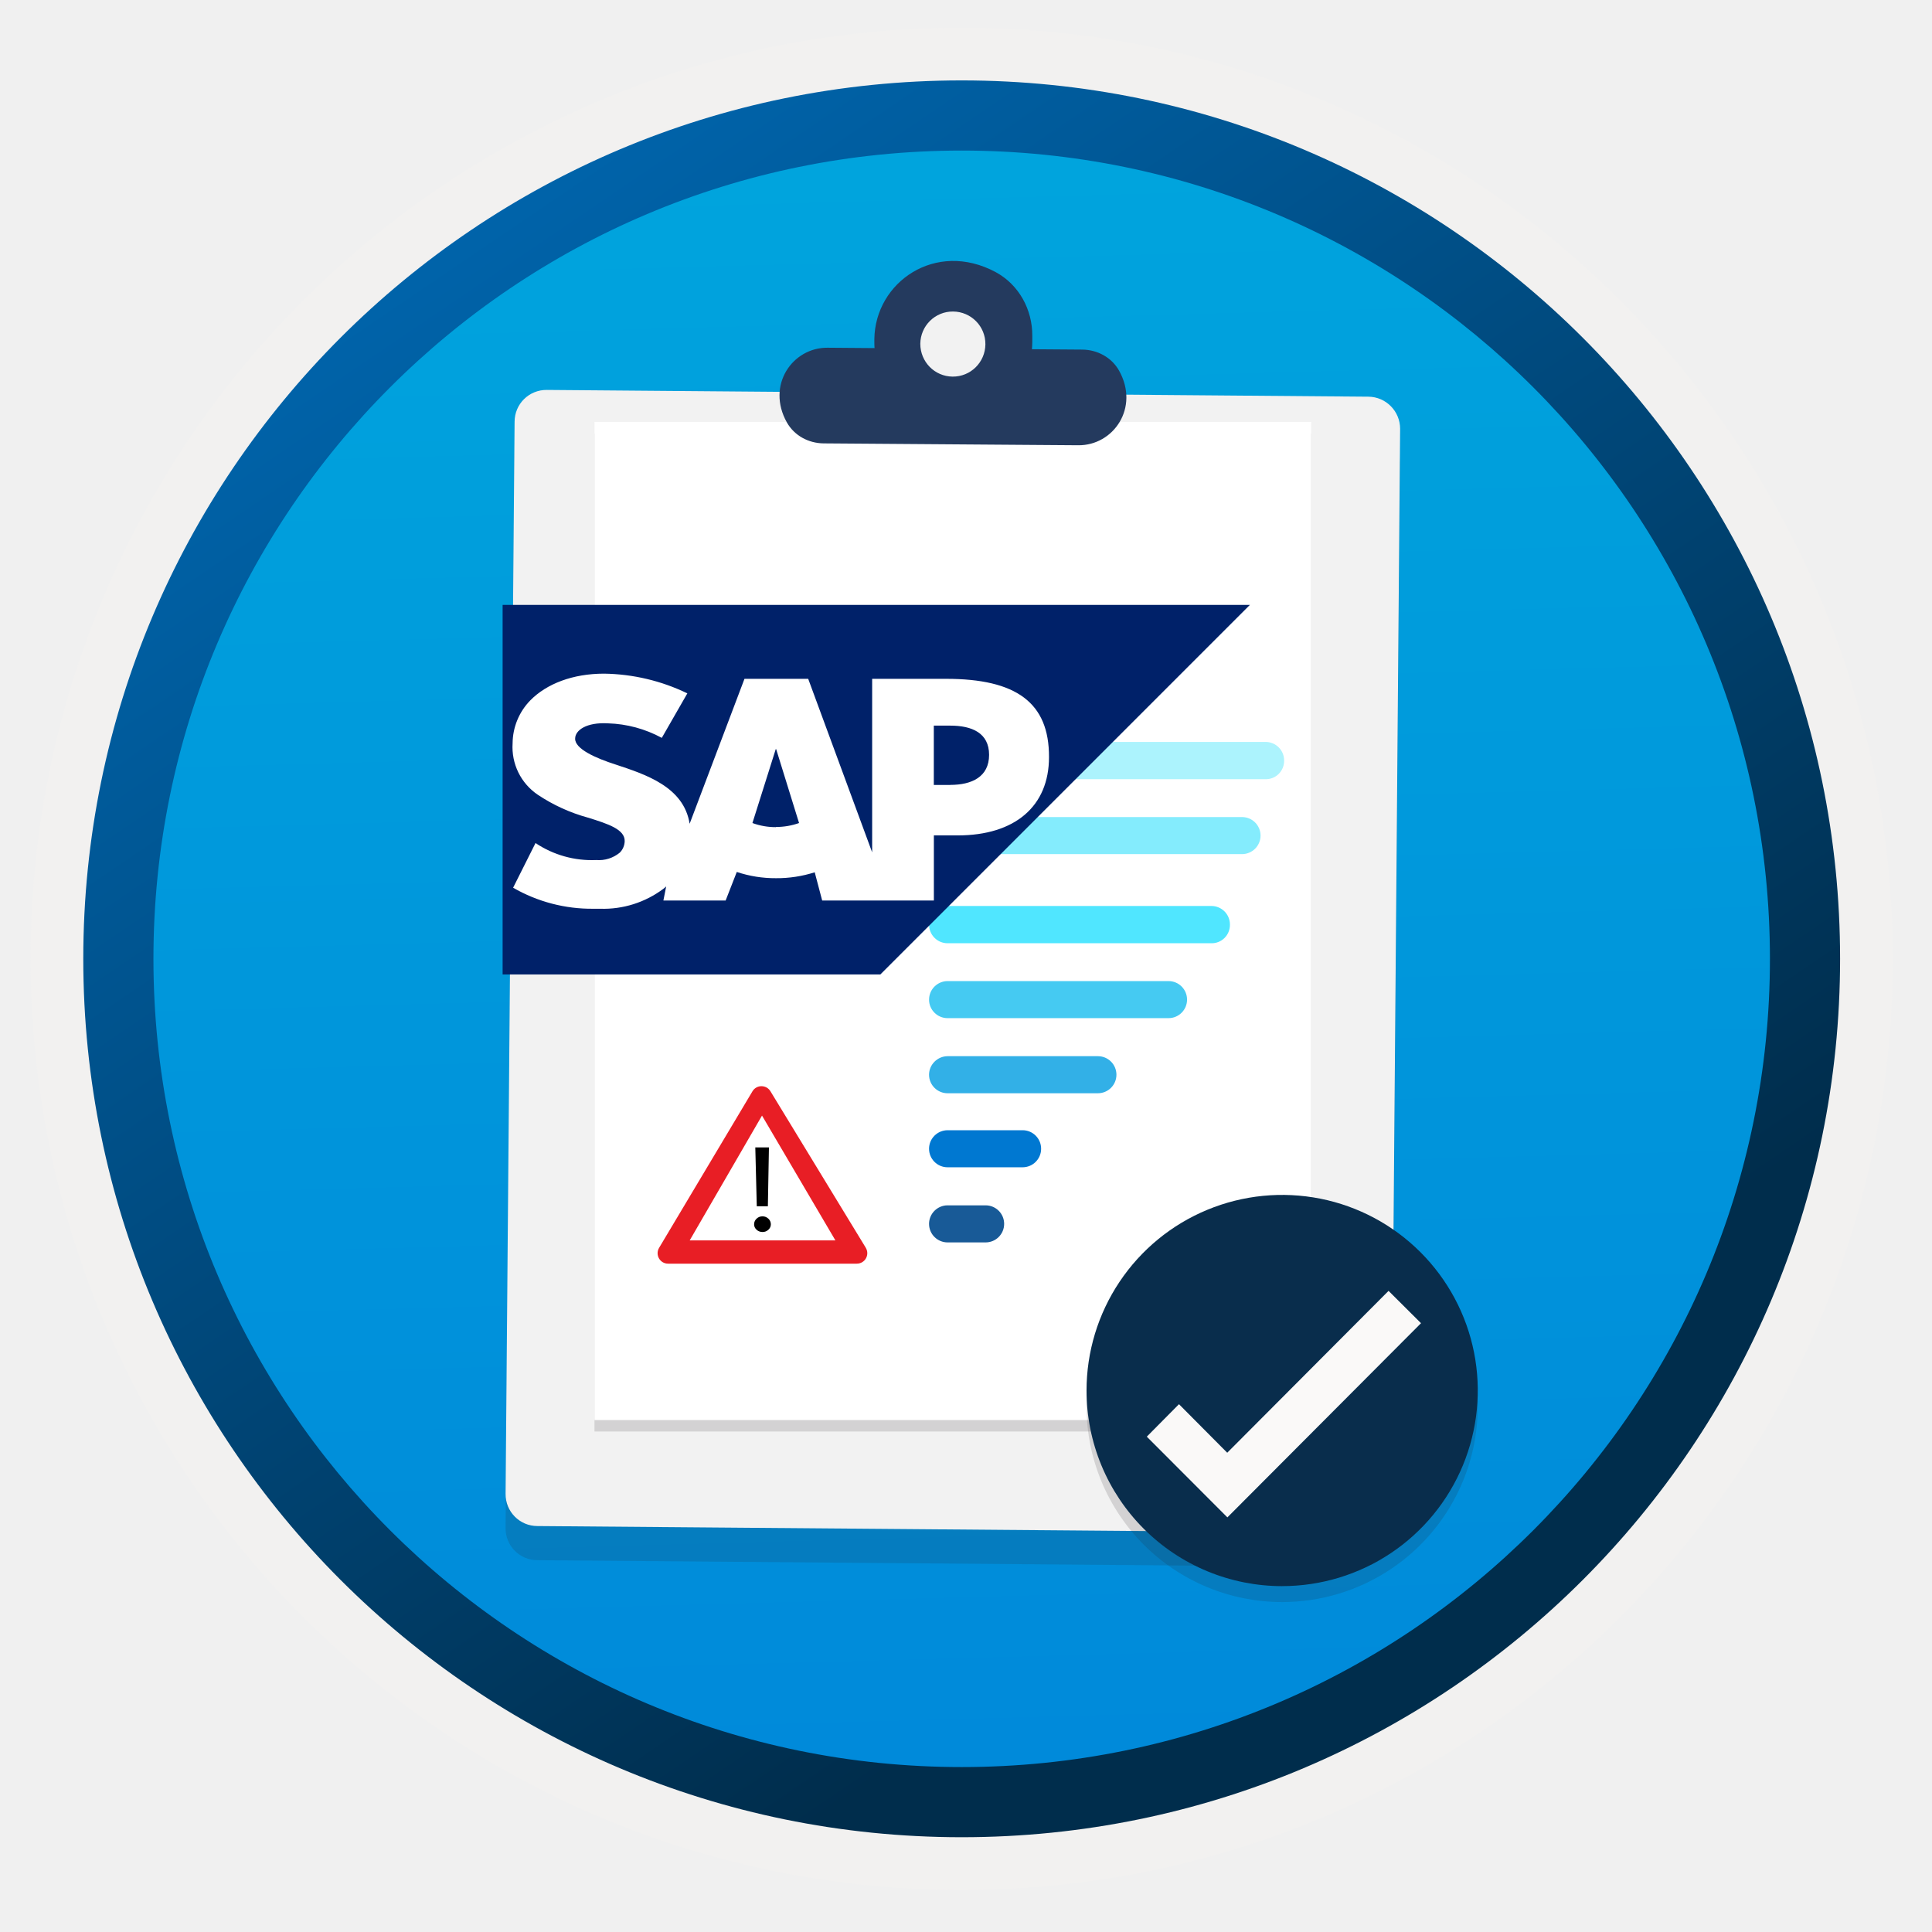
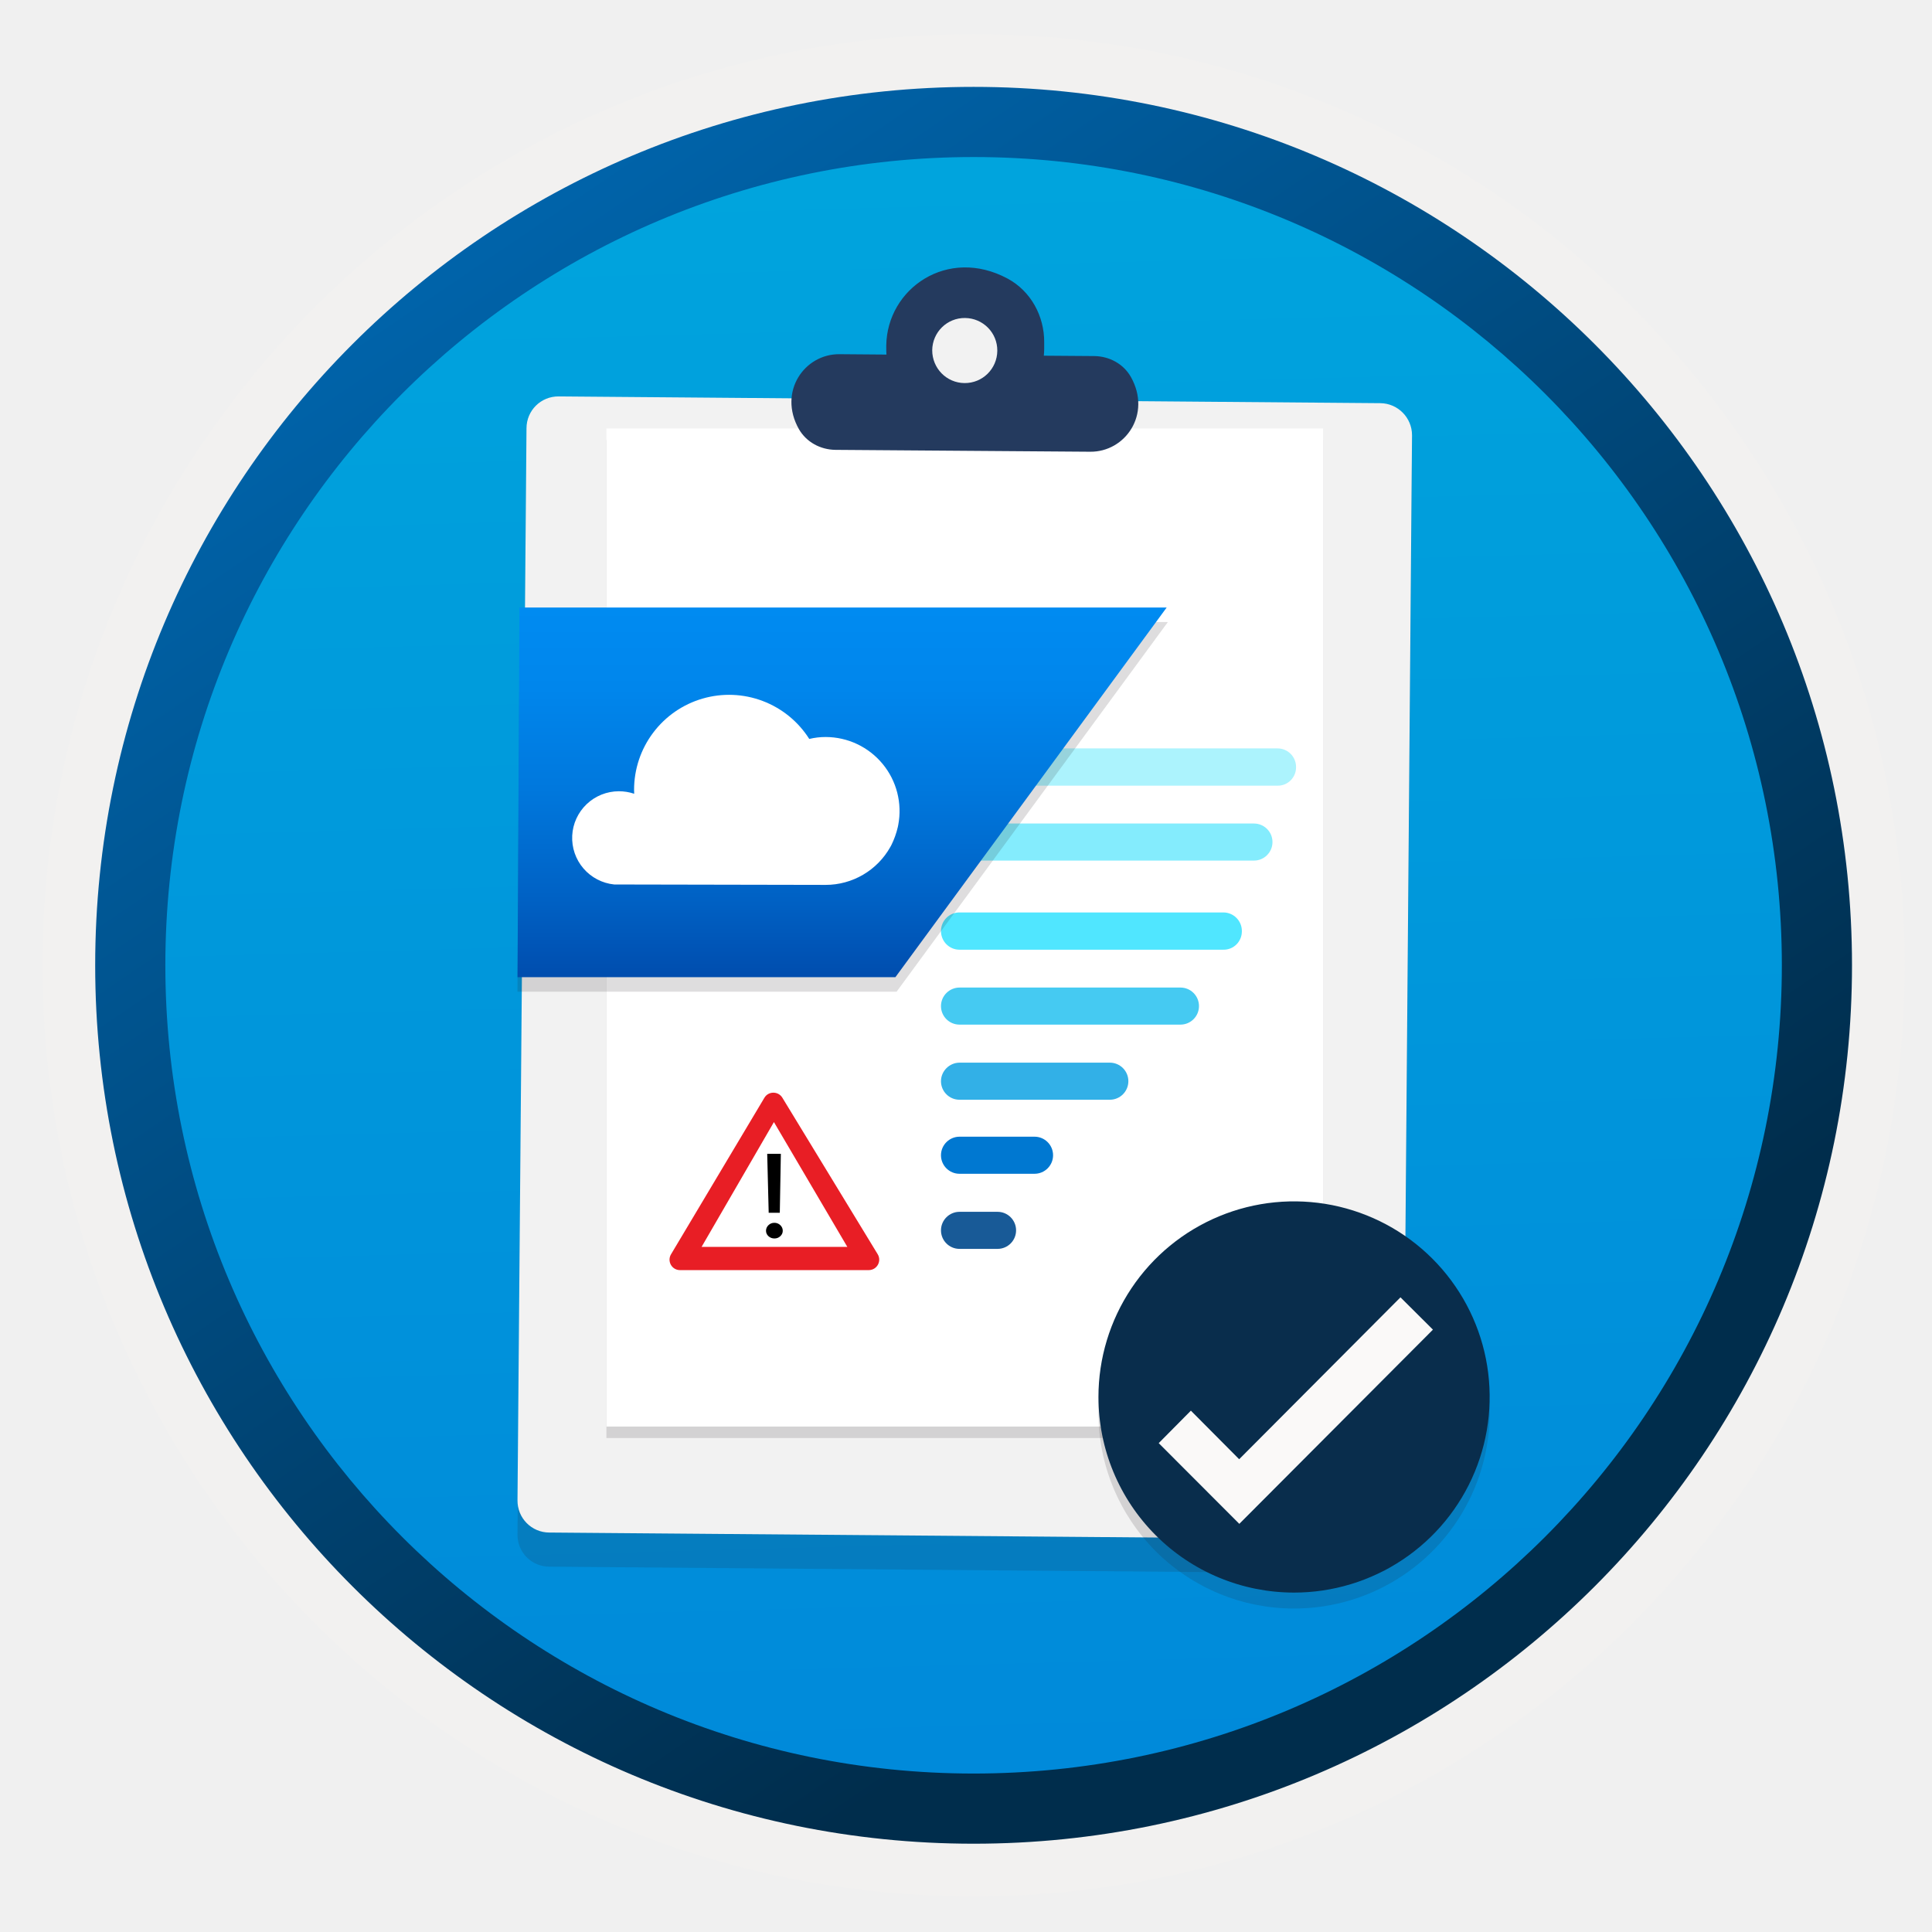
<svg xmlns="http://www.w3.org/2000/svg" width="103" height="103" viewBox="0 0 103 103" fill="none">
-   <path d="M51.27 97.927c-25.85 0-46.81-20.95-46.81-46.81 0-25.86 20.96-46.81 46.81-46.81S98.08 25.267 98.08 51.117c0 25.85-20.96 46.81-46.81 46.81z" fill="url(#paint0_linear_20484)" />
-   <path fill-rule="evenodd" clip-rule="evenodd" d="M97.17 51.117c0 25.35-20.55 45.9-45.9 45.9-25.35 0-45.9-20.55-45.9-45.9 0-25.35 20.55-45.9 45.9-45.9 25.35 0 45.9 20.55 45.9 45.9zM51.27 1.477c27.42 0 49.64 22.22 49.64 49.64S78.68 100.757 51.27 100.757c-27.42 0-49.64-22.23-49.64-49.64 0-27.42 22.22-49.64 49.64-49.64z" fill="#F2F1F0" />
-   <path fill-rule="evenodd" clip-rule="evenodd" d="M94.36 51.117c0 23.8-19.29 43.09-43.09 43.09-23.8 0-43.09-19.29-43.09-43.09 0-23.8 19.29-43.09 43.09-43.09S94.36 27.317 94.36 51.117zM51.27 4.287c25.86 0 46.83 20.97 46.83 46.83s-20.97 46.83-46.83 46.83-46.83-20.97-46.83-46.83S25.4 4.287 51.27 4.287z" fill="url(#paint1_linear_20484)" />
-   <path opacity=".15" d="M72.944 22.958l-43.8-.36c-.95-.01-1.72.75-1.72 1.7l-.47 57.16c-.01.95.75 1.72 1.7 1.72l43.8.36c.95.01 1.72-.75 1.72-1.7l.47-57.16c-.01-.94-.77-1.71-1.7-1.72z" fill="#1F1D20" />
-   <path d="M72.954 21.148l-43.8-.36c-.95-.01-1.72.75-1.72 1.7l-.48 57.15c-.01.95.75 1.72 1.7 1.72l43.8.36c.95.01 1.72-.75 1.72-1.7l.47-57.16c0-.93-.75-1.7-1.69-1.71z" fill="#F2F2F2" />
-   <path opacity=".15" d="M69.904 23.108h-38.21v53.21h38.21v-53.21z" fill="#1F1D20" />
-   <path d="M69.904 22.498h-38.21v53.21h38.21v-53.21z" fill="#fff" />
-   <path fill-rule="evenodd" clip-rule="evenodd" d="M53.084 14.508c1.24.67 1.96 2 1.95 3.4v.34c0 .13-.01.24-.02.37l2.69.02c.8.01 1.55.41 1.95 1.11 1.12 1.99-.3 4.01-2.17 3.99l-13.58-.1c-.8-.01-1.55-.41-1.95-1.11-1.12-1.99.3-4.01 2.17-3.99l2.5.02c-.01-.12-.01-.24-.01-.37v-.11c.04-3.04 3.27-5.29 6.47-3.57z" fill="#243A5E" />
-   <path d="M50.784 20.078c.96.01 1.74-.76 1.75-1.72.01-.96-.76-1.74-1.72-1.75-.96-.01-1.74.76-1.75 1.72 0 .96.76 1.74 1.72 1.75z" fill="#F2F2F2" />
-   <path d="M68.466 49.287c0-.546-.442-.988-.988-.988h-2.028c-.546 0-.988.442-.988.988 0 .546.442.988.988.988h2.028c.551 0 .988-.442.988-.988zM68.466 53.292c0-.546-.442-.988-.988-.988h-6.292c-.546 0-.988.442-.988.988s.442.988.988.988h6.292c.551 0 .988-.442.988-.988zM68.466 61.233c0-.546-.442-.988-.988-.988H54.476c-.546 0-.988.442-.988.988 0 .546.442.988.988.988h12.996c.556 0 .993-.442.993-.988zM68.466 57.228c0-.546-.442-.988-.988-.988h-8.004c-.546 0-.988.442-.988.988 0 .546.442.988.988.988h8.014c.541 0 .978-.447.978-.988zM68.466 65.248c0-.556-.442-.999-.988-.999H50.523c-.546-.01-.988.432-.988.978v.01c0 .546.442.988.988.988h16.954c.551.01.988-.432.988-.978z" fill="#fff" />
-   <path d="M49.53 65.248c0 .546.442.988.988.988h2.028c.546 0 .988-.442.988-.988 0-.546-.442-.988-.988-.988h-2.028c-.541 0-.988.442-.988.988z" fill="#185A97" />
-   <path d="M49.53 61.243c0 .546.442.988.988.988h3.999c.546 0 .988-.442.988-.988 0-.546-.442-.988-.988-.988h-3.994c-.546 0-.993.442-.993.988z" fill="#0078D1" />
-   <path d="M49.53 53.292c0 .546.442.988.988.988h11.779c.546 0 .988-.442.988-.988s-.442-.988-.988-.988H50.524c-.546 0-.993.442-.993.988z" fill="#45CAF2" />
-   <path d="M49.53 57.296c0 .546.442.988.988.988h8.014c.546 0 .988-.442.988-.988s-.442-.988-.988-.988h-8.009c-.546 0-.993.452-.993.988z" fill="#32B0E7" />
-   <path d="M49.53 49.288c0 .556.442.999.988.999h14.065c.546.01.988-.432.988-.978v-.021c0-.546-.442-.988-.988-.988H50.518c-.541-.005-.988.442-.988.988z" fill="#50E6FF" />
-   <path d="M68.466 40.542c0-.546-.442-.988-.988-.988h-2.028c-.546 0-.988.442-.988.988 0 .546.442.988.988.988h2.028c.551 0 .988-.442.988-.988zM68.466 44.547c0-.546-.442-.988-.988-.988h-3.994c-.546 0-.988.442-.988.988 0 .546.442.988.988.988h3.994c.551 0 .988-.442.988-.988z" fill="#fff" />
-   <path d="M49.53 44.547c0 .546.442.988.988.988h15.697c.546 0 .988-.442.988-.988 0-.546-.442-.988-.988-.988H50.524c-.546 0-.993.442-.993.988z" fill="#84ECFD" />
-   <path d="M49.53 40.542c0 .556.442.999.988.999h16.954c.546.01.988-.432.988-.978v-.021c0-.546-.442-.988-.988-.988H50.518c-.541-.005-.988.442-.988.988z" fill="#ACF3FD" />
-   <path opacity=".15" d="M68.355 85.41c2.063 0 4.079-.612 5.794-1.758 1.715-1.146 3.051-2.775 3.841-4.68.789-1.906.996-4.002.594-6.025s-1.396-3.881-2.855-5.34c-1.458-1.458-3.316-2.451-5.339-2.854-2.023-.402-4.12-.196-6.026.593-1.906.789-3.534 2.126-4.68 3.841-1.146 1.715-1.758 3.731-1.758 5.794 0 1.369.269 2.726.793 3.991.524 1.265 1.293 2.415 2.261 3.383.968.968 2.118 1.736 3.383 2.261 1.265.524 2.622.794 3.991.794z" fill="#1F1D20" />
-   <path d="M68.355 84.56c2.063 0 4.079-.612 5.794-1.757 1.715-1.146 3.051-2.775 3.841-4.68.789-1.906.996-4.003.594-6.025-.402-2.023-1.396-3.881-2.855-5.34-1.458-1.458-3.316-2.452-5.339-2.854-2.023-.402-4.12-.196-6.026.594-1.906.789-3.534 2.126-4.68 3.841-1.146 1.715-1.758 3.731-1.758 5.794 0 1.369.27 2.725.794 3.991.524 1.265 1.292 2.415 2.261 3.383.968.968 2.118 1.736 3.383 2.26 1.265.524 2.622.794 3.991.794z" fill="#092D4C" />
-   <path d="M74.028 68.819l-8.601 8.63-2.573-2.588-1.715 1.731 4.296 4.304 10.323-10.353-1.73-1.723z" fill="#FAF9F8" />
-   <path fill-rule="evenodd" clip-rule="evenodd" d="M26.796 51.95h20.139L66.635 32.249H26.796v19.701z" fill="#002169" />
-   <path fill-rule="evenodd" clip-rule="evenodd" d="M50.437 36.19h-3.94v9.251l-3.41-9.251h-3.397l-2.924 7.727c-.311-1.97-2.342-2.627-3.94-3.156-1.055-.337-2.189-.836-2.163-1.388 0-.438.6-.876 1.751-.81 1.003.03 1.986.296 2.868.775l1.362-2.373c-1.385-.67-2.901-1.029-4.439-1.051-1.668 0-3.065.538-3.94 1.431-.595.612-.931 1.431-.937 2.285-.035.534.071 1.069.306 1.55.236.481.594.891 1.038 1.191.818.546 1.718.957 2.666 1.217 1.09.337 1.979.63 1.966 1.256-.006.228-.098.446-.258.609-.352.292-.805.435-1.261.398-1.147.05-2.281-.267-3.235-.906l-1.195 2.382c1.301.75 2.78 1.137 4.282 1.121h.355c1.215.04 2.408-.337 3.38-1.068.052-.039.096-.079.144-.123l-.149.753h3.318l.595-1.524c.674.225 1.381.338 2.093.333.7.005 1.396-.102 2.062-.315l.398 1.506h5.954v-3.472h1.265c3.064 0 4.873-1.559 4.873-4.172.013-2.907-1.747-4.176-5.486-4.176zm-9.067 7.907c-.428.003-.854-.071-1.256-.219l1.243-3.94h.022l1.221 3.94c-.395.14-.811.211-1.23.21v.009zm9.29-2.25h-.876V38.685h.876c1.151 0 2.071.385 2.071 1.558s-.919 1.602-2.071 1.602" fill="#fff" />
-   <path d="M40.418 58.523l4.809 8.183s-9.215-.034-9.132-.151c.079-.117 4.323-8.032 4.323-8.032z" fill="#fff" />
-   <path d="M46.157 66.521l-5.084-8.345c-.218-.358-.742-.358-.957.004l-4.978 8.345c-.222.373.045.844.478.844h10.062c.437 0 .704-.474.478-.847zm-9.388-.392l3.856-6.654 3.913 6.654h-7.769z" fill="#E81E25" />
-   <path d="M40.651 65.681c-.124 0-.23-.042-.316-.12-.087-.079-.132-.177-.132-.29 0-.117.045-.218.132-.301.087-.083.192-.124.316-.124.12 0 .222.041.313.124.087.083.132.185.132.301 0 .113-.045.211-.132.29-.09.083-.192.12-.313.12zm.343-4.511l-.057 3.141h-.591L40.267 61.17h.727z" fill="#000" />
+   <path d="M51.905 98.272C26.055 98.272 5.095 77.323 5.095 51.462C5.095 25.602 26.055 4.652 51.905 4.652C77.755 4.652 98.715 25.613 98.715 51.462C98.715 77.312 77.755 98.272 51.905 98.272Z" fill="url(#paint0_linear_533_6759)" />
+   <path fill-rule="evenodd" clip-rule="evenodd" d="M97.805 51.462C97.805 76.812 77.255 97.362 51.905 97.362C26.555 97.362 6.005 76.812 6.005 51.462C6.005 26.112 26.555 5.562 51.905 5.562C77.255 5.562 97.805 26.112 97.805 51.462ZM51.905 1.822C79.325 1.822 101.545 24.042 101.545 51.462C101.545 78.882 79.315 101.102 51.905 101.102C24.485 101.102 2.265 78.872 2.265 51.462C2.265 24.042 24.485 1.822 51.905 1.822Z" fill="#F2F1F0" />
+   <path fill-rule="evenodd" clip-rule="evenodd" d="M94.995 51.462C94.995 75.262 75.705 94.552 51.905 94.552C28.105 94.552 8.815 75.262 8.815 51.462C8.815 27.662 28.105 8.372 51.905 8.372C75.705 8.372 94.995 27.662 94.995 51.462ZM51.905 4.632C77.765 4.632 98.735 25.602 98.735 51.462C98.735 77.322 77.765 98.293 51.905 98.293C26.045 98.293 5.075 77.322 5.075 51.462C5.075 25.602 26.035 4.632 51.905 4.632Z" fill="url(#paint1_linear_533_6759)" />
+   <path opacity="0.15" d="M73.579 23.303L29.779 22.944C28.829 22.933 28.059 23.694 28.059 24.643L27.589 81.803C27.579 82.754 28.339 83.523 29.289 83.523L73.089 83.883C74.039 83.894 74.809 83.133 74.809 82.183L75.279 25.023C75.269 24.084 74.509 23.314 73.579 23.303Z" fill="#1F1D20" />
+   <path d="M73.589 21.494L29.789 21.134C28.839 21.123 28.069 21.884 28.069 22.834L27.589 79.984C27.579 80.933 28.339 81.704 29.289 81.704L73.089 82.064C74.039 82.073 74.809 81.314 74.809 80.364L75.279 23.203C75.279 22.273 74.529 21.503 73.589 21.494Z" fill="#F2F2F2" />
+   <path opacity="0.15" d="M70.539 23.454H32.329V76.664H70.539V23.454Z" fill="#1F1D20" />
+   <path d="M70.539 22.843H32.329V76.053H70.539V22.843Z" fill="white" />
+   <path fill-rule="evenodd" clip-rule="evenodd" d="M53.719 14.853C54.959 15.523 55.679 16.853 55.669 18.253V18.593C55.669 18.723 55.659 18.833 55.649 18.963L58.339 18.983C59.139 18.993 59.889 19.393 60.289 20.093C61.409 22.083 59.989 24.103 58.119 24.083L44.539 23.983C43.739 23.973 42.989 23.573 42.589 22.873C41.469 20.883 42.889 18.863 44.759 18.883L47.259 18.903C47.249 18.783 47.249 18.663 47.249 18.533V18.423C47.289 15.383 50.519 13.133 53.719 14.853Z" fill="#243A5E" />
+   <path d="M51.419 20.423C52.379 20.433 53.159 19.663 53.169 18.703C53.179 17.743 52.409 16.963 51.449 16.953C50.489 16.943 49.709 17.713 49.699 18.673C49.699 19.633 50.459 20.413 51.419 20.423Z" fill="#F2F2F2" />
+   <path d="M69.101 49.633C69.101 49.086 68.659 48.644 68.113 48.644H66.085C65.539 48.644 65.097 49.086 65.097 49.633C65.097 50.178 65.539 50.621 66.085 50.621H68.113C68.664 50.621 69.101 50.178 69.101 49.633Z" fill="white" />
+   <path d="M69.102 53.637C69.102 53.091 68.659 52.649 68.113 52.649H61.821C61.275 52.649 60.833 53.091 60.833 53.637C60.833 54.183 61.275 54.625 61.821 54.625H68.113C68.665 54.625 69.102 54.183 69.102 53.637Z" fill="white" />
+   <path d="M69.101 61.578C69.101 61.032 68.659 60.59 68.113 60.59H55.112C54.566 60.59 54.123 61.032 54.123 61.578C54.123 62.124 54.566 62.566 55.112 62.566H68.108C68.664 62.566 69.101 62.124 69.101 61.578Z" fill="white" />
+   <path d="M69.102 57.574C69.102 57.028 68.659 56.586 68.113 56.586H60.11C59.564 56.586 59.122 57.028 59.122 57.574C59.122 58.12 59.564 58.562 60.11 58.562H68.124C68.665 58.562 69.102 58.115 69.102 57.574Z" fill="white" />
+   <path d="M69.102 65.593C69.102 65.036 68.659 64.594 68.113 64.594H51.16C50.613 64.584 50.171 65.026 50.171 65.572V65.582C50.171 66.129 50.613 66.571 51.16 66.571H68.113C68.665 66.581 69.102 66.139 69.102 65.593Z" fill="white" />
+   <path d="M50.166 65.593C50.166 66.139 50.608 66.581 51.154 66.581H53.182C53.728 66.581 54.17 66.139 54.17 65.593C54.17 65.047 53.728 64.605 53.182 64.605H51.154C50.613 64.605 50.166 65.047 50.166 65.593Z" fill="#185A97" />
+   <path d="M50.166 61.589C50.166 62.135 50.608 62.577 51.154 62.577H55.153C55.699 62.577 56.142 62.135 56.142 61.589C56.142 61.042 55.699 60.6 55.153 60.6H51.159C50.613 60.6 50.166 61.042 50.166 61.589Z" fill="#0078D1" />
+   <path d="M50.166 53.637C50.166 54.183 50.608 54.625 51.154 54.625H62.933C63.479 54.625 63.921 54.183 63.921 53.637C63.921 53.091 63.479 52.649 62.933 52.649H51.159C50.613 52.649 50.166 53.091 50.166 53.637Z" fill="#45CAF2" />
+   <path d="M50.166 57.641C50.166 58.187 50.608 58.63 51.154 58.63H59.168C59.714 58.63 60.156 58.187 60.156 57.641C60.156 57.095 59.714 56.653 59.168 56.653H51.159C50.613 56.653 50.166 57.106 50.166 57.641Z" fill="#32B0E7" />
+   <path d="M50.166 49.633C50.166 50.189 50.608 50.631 51.154 50.631H65.219C65.765 50.642 66.207 50.2 66.207 49.654V49.633C66.207 49.087 65.765 48.645 65.219 48.645H51.154C50.613 48.64 50.166 49.087 50.166 49.633Z" fill="#50E6FF" />
+   <path d="M69.101 40.887C69.101 40.341 68.659 39.899 68.113 39.899H66.085C65.539 39.899 65.097 40.341 65.097 40.887C65.097 41.433 65.539 41.876 66.085 41.876H68.113C68.664 41.876 69.101 41.433 69.101 40.887Z" fill="white" />
+   <path d="M69.101 44.892C69.101 44.346 68.659 43.904 68.113 43.904H64.119C63.573 43.904 63.131 44.346 63.131 44.892C63.131 45.438 63.573 45.88 64.119 45.88H68.113C68.664 45.88 69.101 45.438 69.101 44.892Z" fill="white" />
+   <path d="M50.166 44.892C50.166 45.438 50.608 45.88 51.154 45.88L66.851 45.88C67.397 45.88 67.839 45.438 67.839 44.892C67.839 44.346 67.397 43.904 66.851 43.904H51.159C50.613 43.904 50.166 44.346 50.166 44.892Z" fill="#84ECFD" />
+   <path d="M50.166 40.887C50.166 41.444 50.608 41.886 51.154 41.886H68.108C68.654 41.896 69.096 41.454 69.096 40.908V40.887C69.096 40.341 68.654 39.899 68.108 39.899H51.154C50.613 39.894 50.166 40.341 50.166 40.887Z" fill="#ACF3FD" />
+   <path opacity="0.15" d="M68.99 85.755C71.052 85.755 73.069 85.144 74.784 83.998C76.499 82.852 77.835 81.223 78.624 79.317C79.414 77.412 79.62 75.315 79.218 73.292C78.816 71.269 77.822 69.411 76.363 67.953C74.905 66.494 73.047 65.501 71.024 65.099C69.001 64.696 66.904 64.903 64.999 65.692C63.093 66.481 61.465 67.818 60.319 69.533C59.173 71.248 58.561 73.264 58.561 75.327C58.561 76.696 58.831 78.052 59.355 79.317C59.879 80.583 60.647 81.732 61.615 82.701C62.584 83.669 63.733 84.437 64.999 84.961C66.264 85.485 67.62 85.755 68.99 85.755Z" fill="#1F1D20" />
+   <path d="M68.99 84.905C71.052 84.905 73.069 84.293 74.784 83.147C76.499 82.001 77.835 80.373 78.624 78.467C79.414 76.562 79.62 74.465 79.218 72.442C78.816 70.419 77.822 68.561 76.363 67.102C74.905 65.644 73.047 64.651 71.024 64.248C69.001 63.846 66.904 64.052 64.999 64.842C63.093 65.631 61.465 66.968 60.319 68.683C59.173 70.398 58.561 72.414 58.561 74.477C58.561 75.846 58.831 77.202 59.355 78.467C59.879 79.733 60.647 80.882 61.615 81.85C62.584 82.819 63.733 83.587 64.999 84.111C66.264 84.635 67.62 84.905 68.99 84.905Z" fill="#092D4C" />
+   <path d="M74.663 69.164L66.063 77.795L63.489 75.206L61.774 76.937L66.071 81.241L76.394 70.887L74.663 69.164Z" fill="#FAF9F8" />
+   <path d="M41.053 58.868L45.862 67.051C45.862 67.051 36.647 67.017 36.73 66.9C36.809 66.784 41.053 58.868 41.053 58.868Z" fill="white" />
+   <path d="M46.792 66.866L41.709 58.521C41.49 58.164 40.967 58.164 40.752 58.525L35.774 66.87C35.552 67.243 35.819 67.713 36.252 67.713H46.314C46.751 67.713 47.018 67.239 46.792 66.866ZM37.404 66.474L41.26 59.821L45.173 66.474H37.404V66.474Z" fill="#E81E25" />
+   <path d="M41.286 66.026C41.162 66.026 41.057 65.985 40.97 65.906C40.884 65.827 40.838 65.729 40.838 65.616C40.838 65.499 40.884 65.398 40.97 65.315C41.057 65.232 41.162 65.191 41.286 65.191C41.407 65.191 41.509 65.232 41.599 65.315C41.686 65.398 41.731 65.499 41.731 65.616C41.731 65.729 41.686 65.827 41.599 65.906C41.509 65.989 41.407 66.026 41.286 66.026ZM41.629 61.515L41.573 64.656H40.981L40.902 61.515H41.629Z" fill="black" />
+   <path opacity="0.15" d="M47.799 52.871H27.586L27.709 33.164H62.261L47.799 52.871Z" fill="#1F1D20" />
+   <path d="M47.736 52.096H27.591L27.692 32.389L62.198 32.389L47.736 52.096Z" fill="url(#paint2_linear_533_6759)" />
+   <path d="M47.866 44.088C47.872 44.048 47.883 44.008 47.889 43.973C47.997 43.404 47.978 42.818 47.834 42.256C47.69 41.695 47.424 41.172 47.055 40.726C46.686 40.279 46.223 39.919 45.7 39.671C45.176 39.423 44.604 39.294 44.024 39.292C43.728 39.291 43.432 39.325 43.144 39.395C42.557 38.469 41.685 37.758 40.658 37.37C39.632 36.982 38.508 36.938 37.455 37.244C36.401 37.55 35.476 38.19 34.818 39.068C34.159 39.945 33.804 41.013 33.804 42.11C33.804 42.179 33.804 42.248 33.81 42.317C33.547 42.228 33.271 42.184 32.993 42.184C32.355 42.185 31.74 42.43 31.277 42.871C30.814 43.312 30.538 43.913 30.506 44.551C30.475 45.19 30.689 45.816 31.106 46.3C31.523 46.784 32.11 47.09 32.746 47.154L44.019 47.176C44.72 47.176 45.409 46.988 46.014 46.634C46.62 46.279 47.12 45.77 47.464 45.158C47.481 45.123 47.504 45.089 47.521 45.054C47.673 44.747 47.789 44.422 47.866 44.088V44.088Z" fill="white" />
  <defs>
-     <linearGradient id="paint0_linear_20484" x1="49.496" y1="-13.672" x2="53.478" y2="132.098" gradientUnits="userSpaceOnUse">
+     <linearGradient id="paint0_linear_533_6759" x1="50.131" y1="-13.327" x2="54.113" y2="132.443" gradientUnits="userSpaceOnUse">
      <stop stop-color="#00ABDE" />
      <stop offset="1" stop-color="#007ED8" />
    </linearGradient>
-     <linearGradient id="paint1_linear_20484" x1="2.7" y1="-20.505" x2="98.228" y2="120.376" gradientUnits="userSpaceOnUse">
+     <linearGradient id="paint1_linear_533_6759" x1="3.336" y1="-20.16" x2="98.863" y2="120.721" gradientUnits="userSpaceOnUse">
      <stop stop-color="#007ED8" />
-       <stop offset=".707" stop-color="#002D4C" />
+       <stop offset="0.707" stop-color="#002D4C" />
+     </linearGradient>
+     <linearGradient id="paint2_linear_533_6759" x1="44.86" y1="52.096" x2="44.86" y2="32.389" gradientUnits="userSpaceOnUse">
+       <stop stop-color="#004DAE" />
+       <stop offset="0.21" stop-color="#0061C4" />
+       <stop offset="0.51" stop-color="#0078DD" />
+       <stop offset="0.78" stop-color="#0086EC" />
+       <stop offset="1" stop-color="#008BF1" />
    </linearGradient>
  </defs>
</svg>
